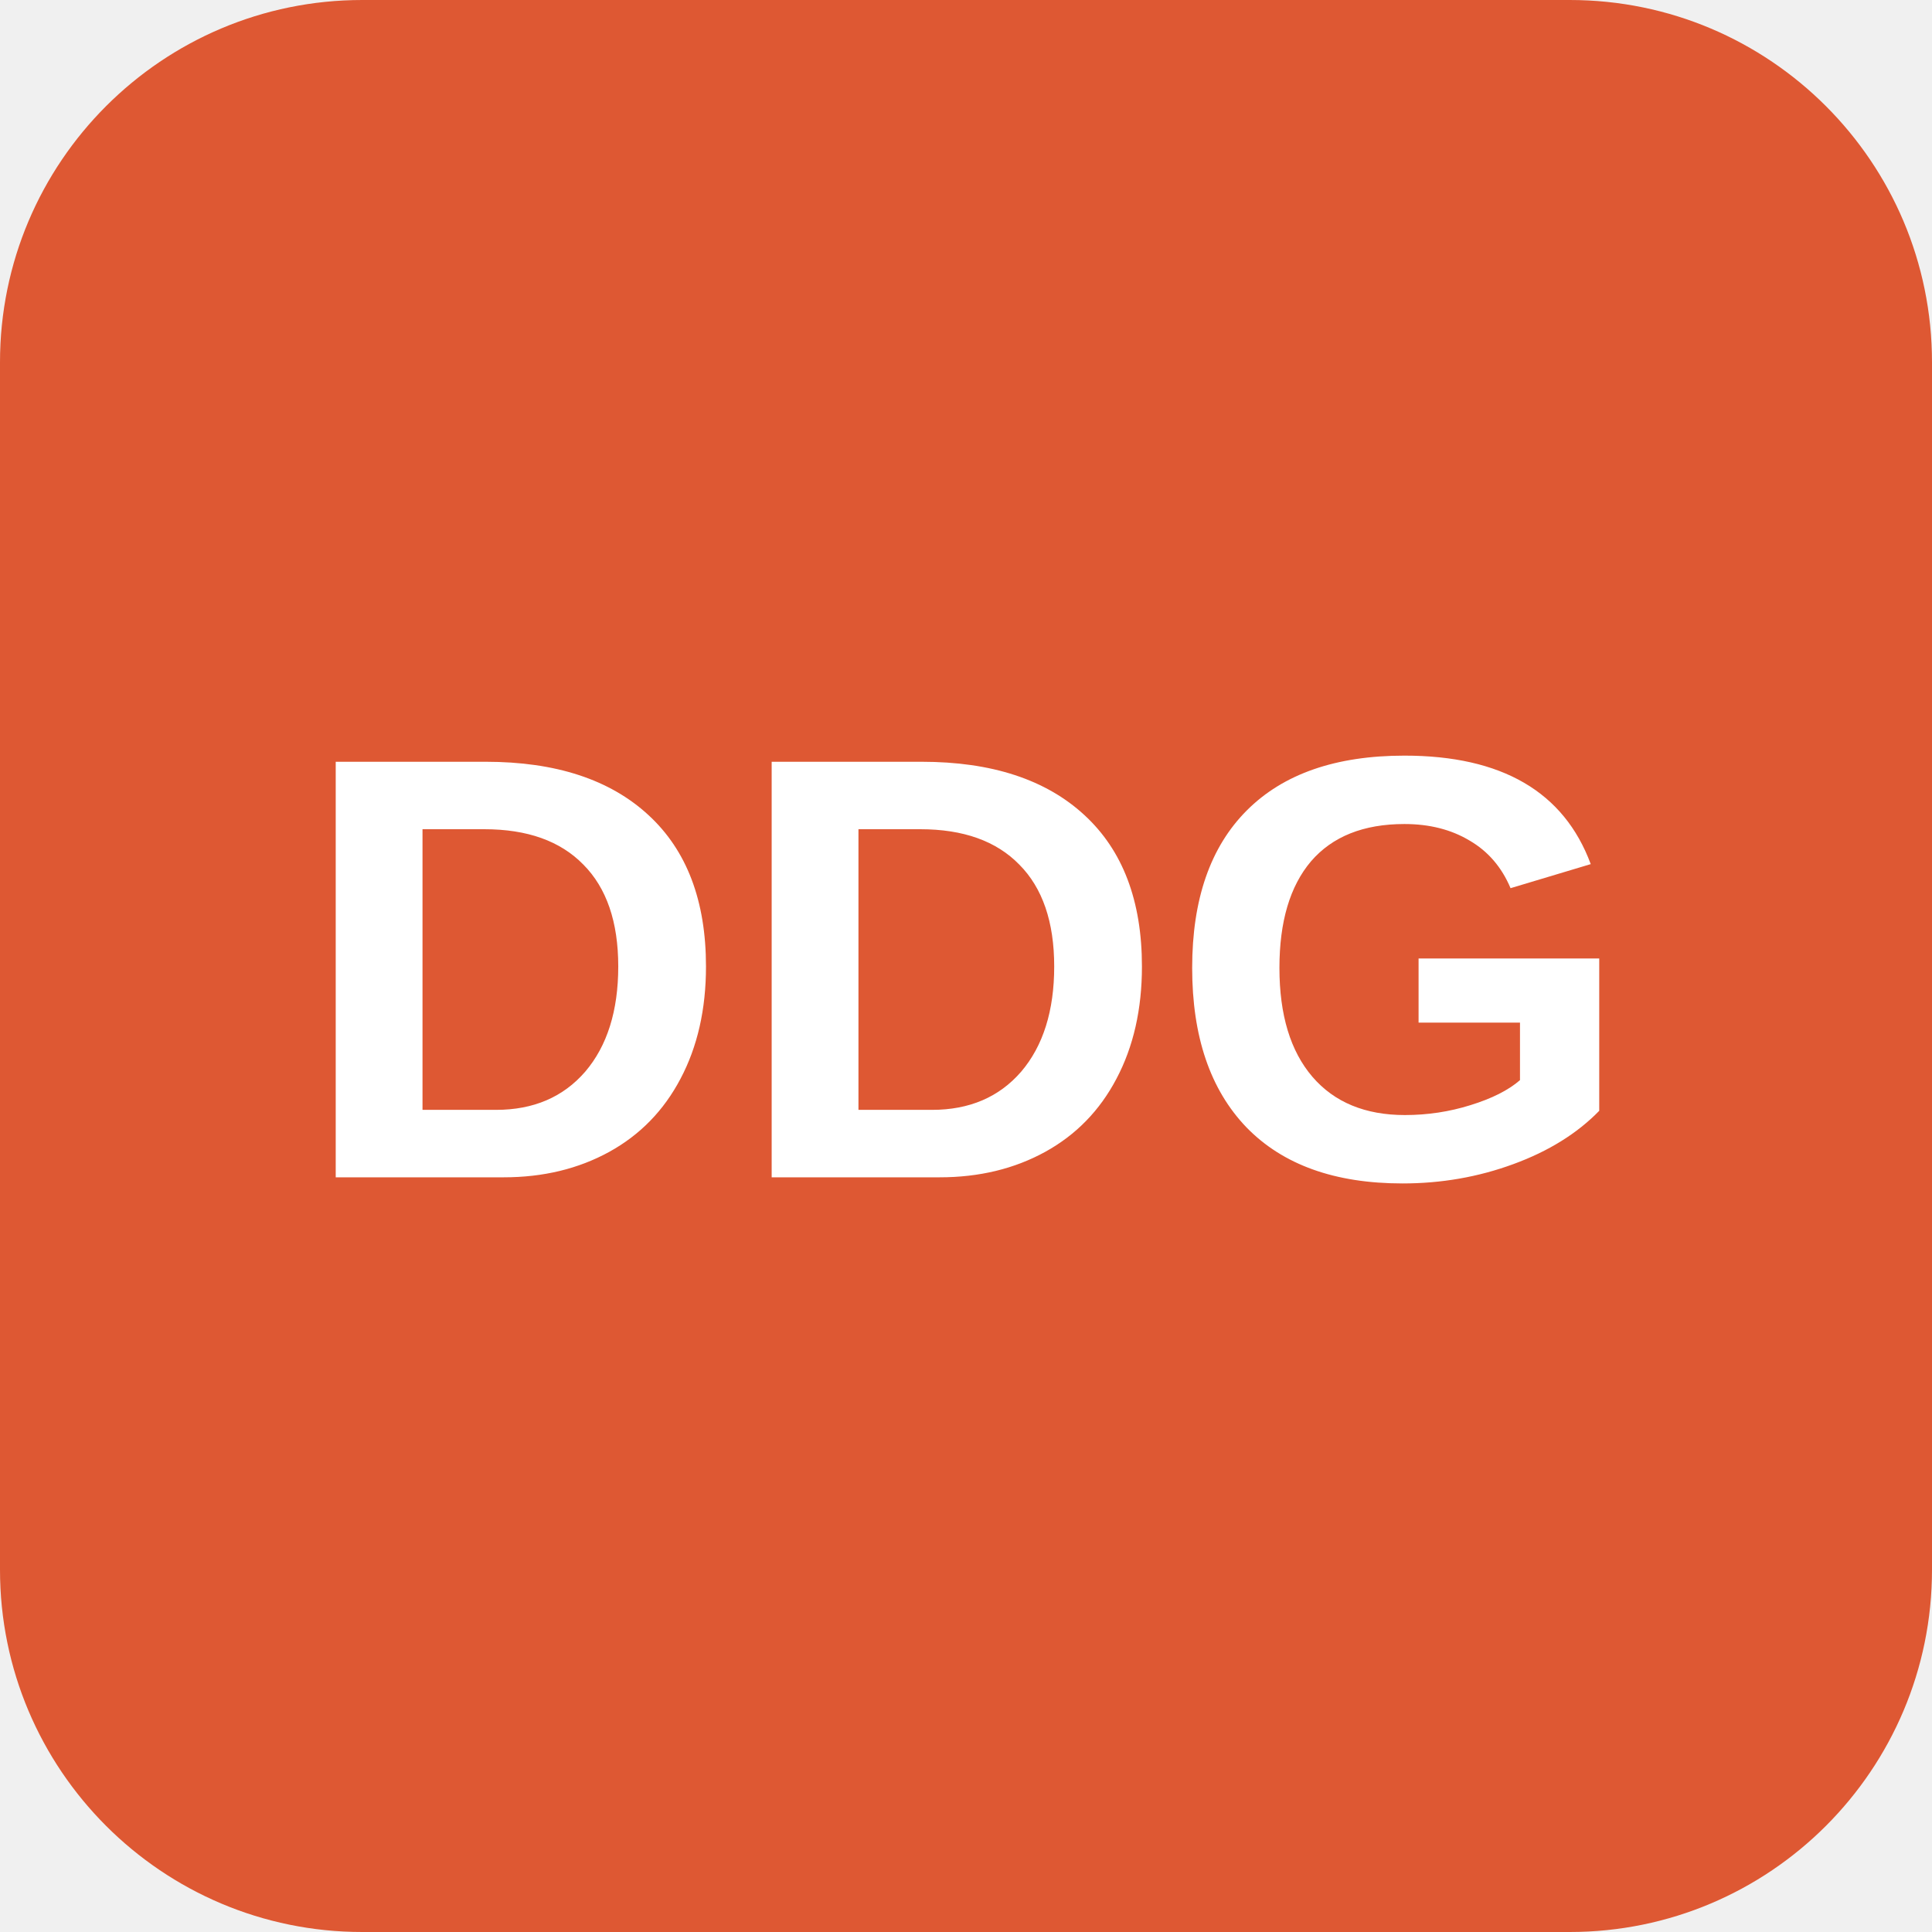
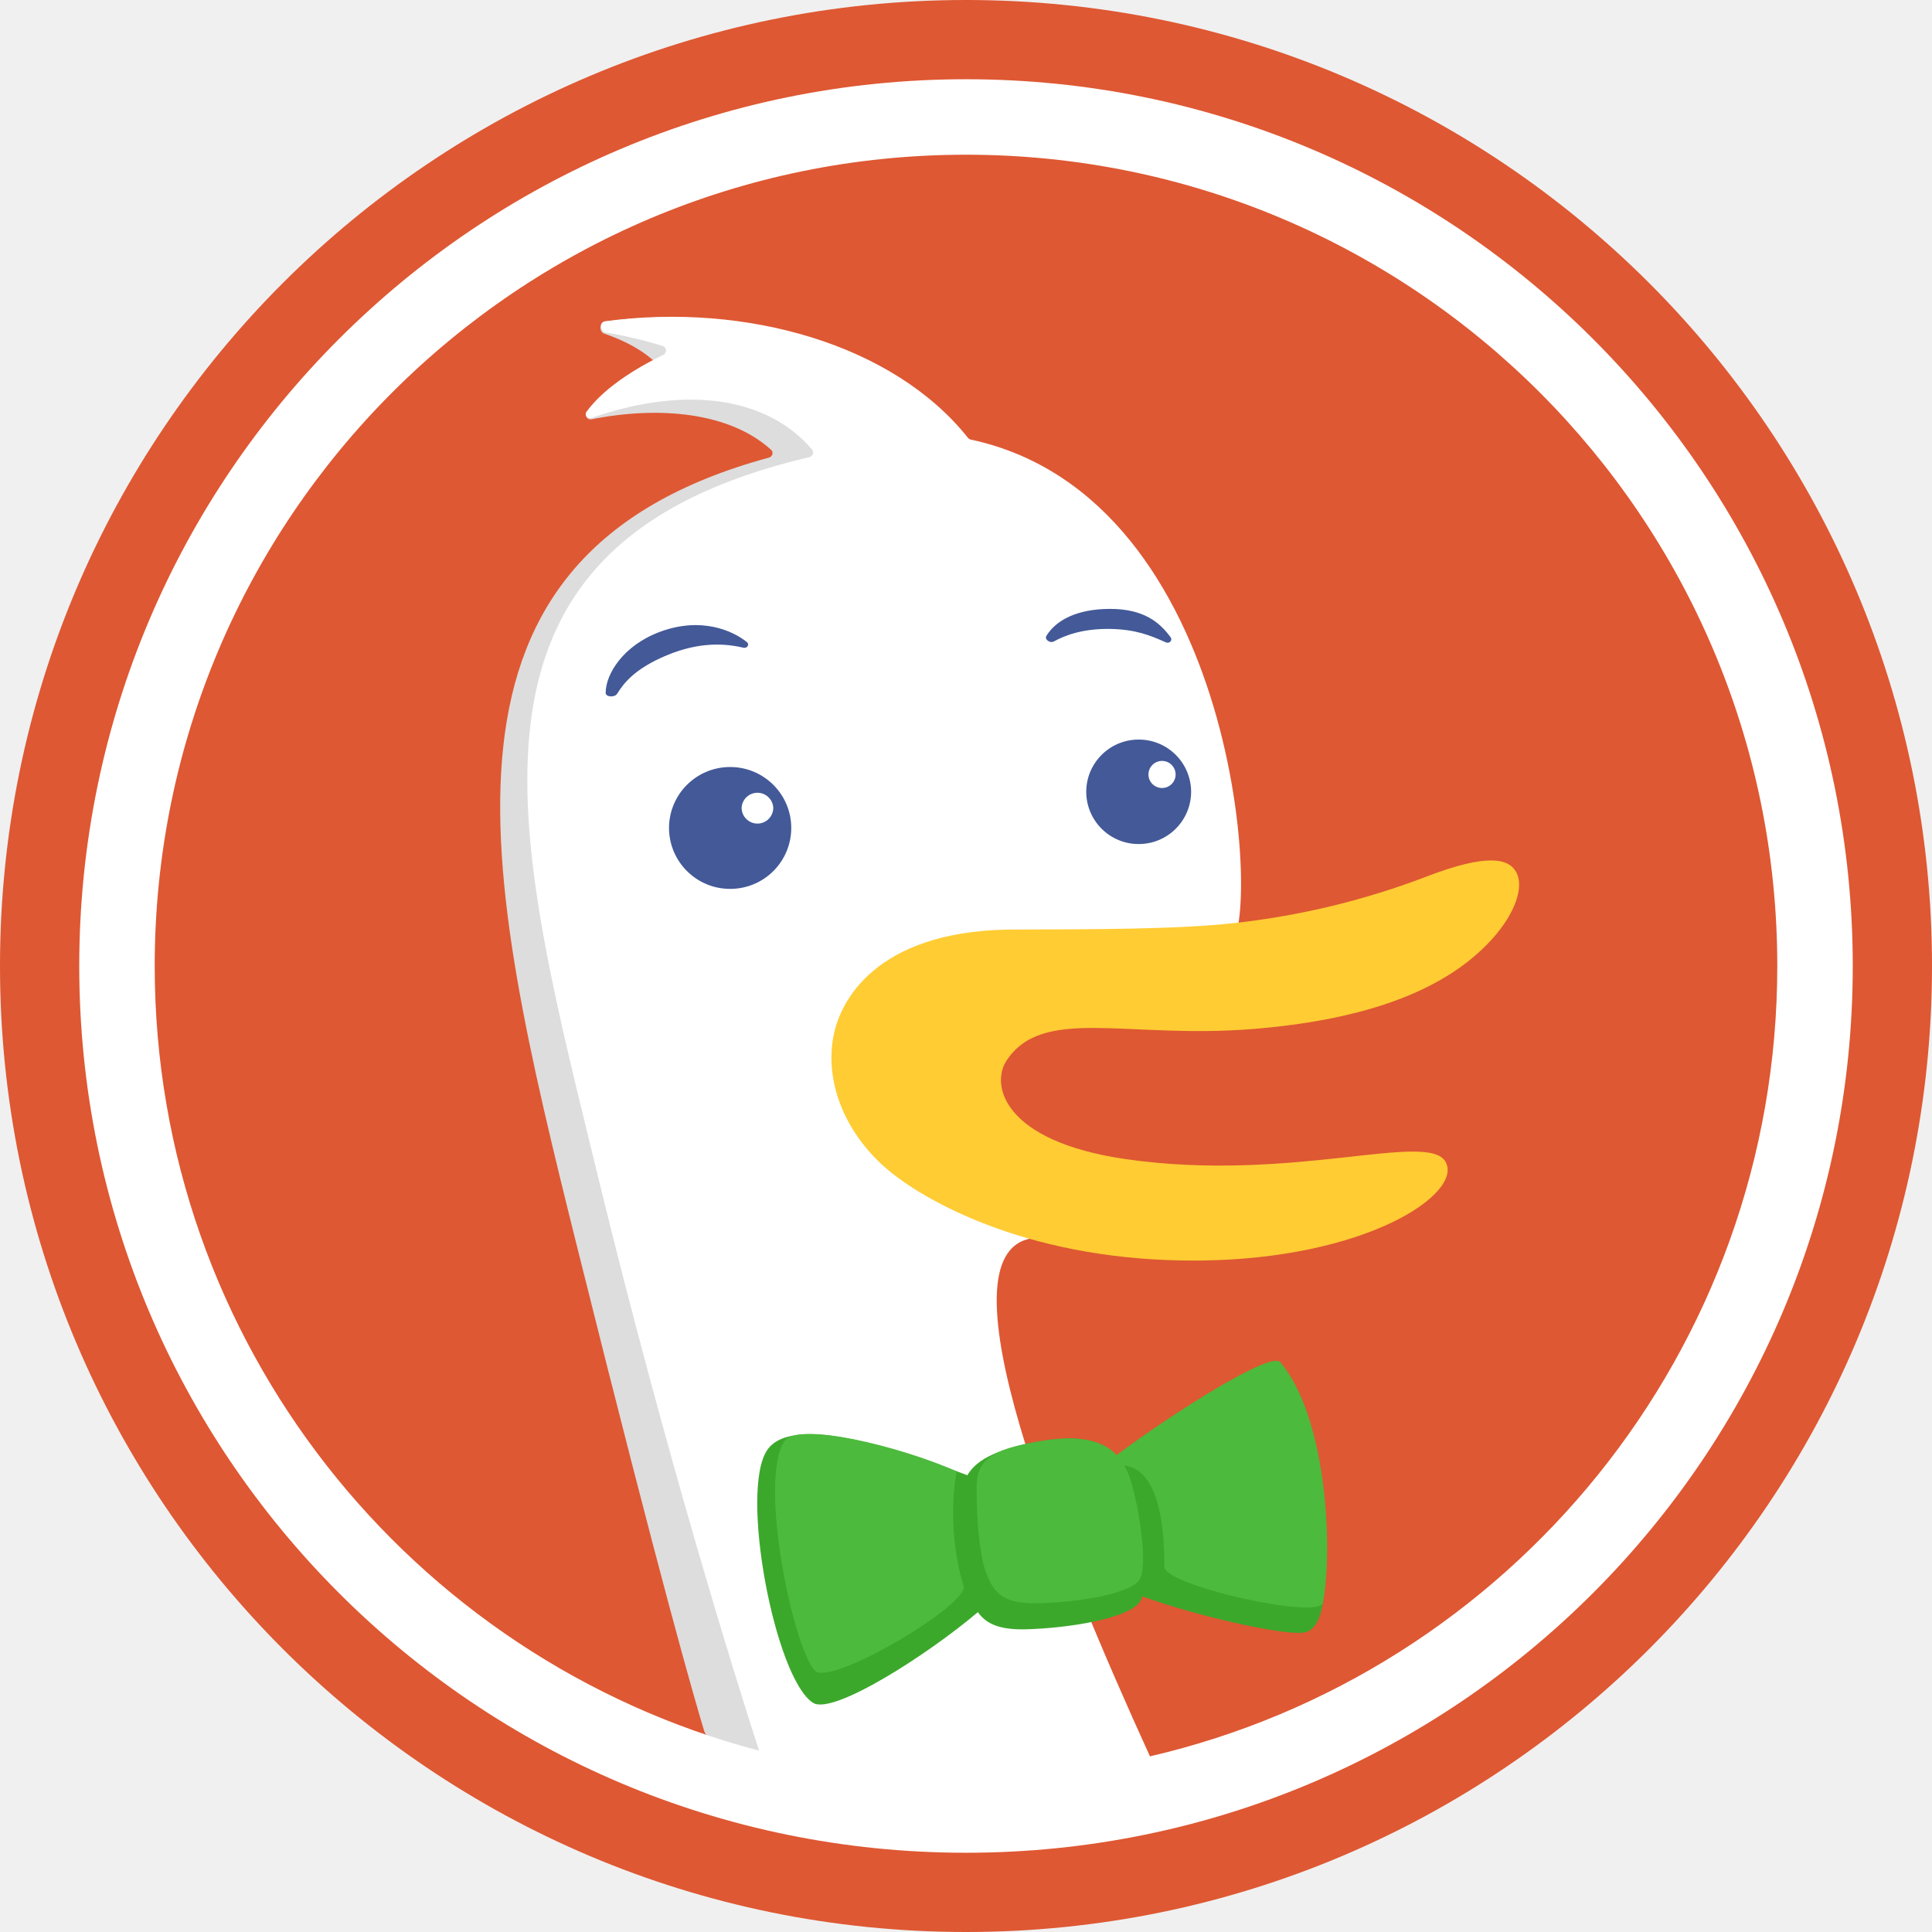
- <svg xmlns="http://www.w3.org/2000/svg" viewBox="0 0 64 64">
-   <rect width="64" height="64" rx="12" fill="#DE5833" />
-   <text x="32" y="39" font-family="Arial, Helvetica, sans-serif" font-size="20" font-weight="700" text-anchor="middle" fill="#FFFFFF">DDG</text>
+ <svg xmlns="http://www.w3.org/2000/svg" fill="none" viewBox="0 0 128 128">
+   <path fill="#DE5833" fill-rule="evenodd" d="M64 128c35.346 0 64-28.654 64-64S99.346 0 64 0 0 28.654 0 64s28.654 64 64 64" clip-rule="evenodd" />
+   <path fill="#DDD" fill-rule="evenodd" d="M73 111.75c0-.5.123-.614-1.466-3.782-4.224-8.459-8.47-20.384-6.54-28.075.353-1.397-3.978-51.744-7.04-53.365-3.402-1.813-7.588-4.69-11.418-5.33-1.943-.31-4.49-.164-6.482.105-.353.047-.368.683-.03.798 1.308.443 2.895 1.212 3.83 2.375.178.22-.06.566-.342.577-.882.032-2.482.402-4.593 2.195-.244.207-.041.592.273.53 4.536-.897 9.17-.455 11.9 2.027.177.16.084.45-.147.512-23.694 6.44-19.003 27.05-12.696 52.344 5.619 22.53 7.733 29.792 8.4 32.004a.72.72 0 0 0 .423.467C55.228 118.38 73 118.524 73 113z" clip-rule="evenodd" />
+   <path fill="#fff" fill-rule="evenodd" d="M122.75 64c0 32.447-26.303 58.75-58.75 58.75S5.25 96.447 5.25 64 31.553 5.25 64 5.25 122.75 31.553 122.75 64m-72.46 51.986c-1.624-5.016-6.161-19.551-10.643-37.92l-.447-1.828-.003-.016c-5.425-22.155-9.855-40.252 14.427-45.937.222-.052.33-.317.183-.492-2.786-3.305-8.005-4.388-14.604-2.111-.27.093-.506-.18-.338-.412 1.294-1.783 3.823-3.155 5.072-3.756.258-.124.242-.502-.031-.588a28 28 0 0 0-3.771-.9c-.37-.059-.404-.693-.032-.743 9.356-1.259 19.125 1.55 24.028 7.726a.33.33 0 0 0 .185.114c17.953 3.855 19.239 32.235 17.17 33.528-.407.255-1.714.108-3.438-.085-6.985-.781-20.818-2.329-9.401 18.948.113.21-.037.488-.272.525-6.416.997 1.755 21.034 7.812 34.323 23.815-5.52 41.563-26.868 41.563-52.362 0-29.685-24.065-53.75-53.75-53.75S10.25 34.315 10.25 64c0 24.947 16.995 45.924 40.04 51.986" clip-rule="evenodd" />
+   <path fill="#3CA82B" d="M84.28 90.698c-1.367-.633-6.621 3.135-10.11 6.028-.728-1.031-2.103-1.78-5.203-1.242-2.713.472-4.211 1.126-4.88 2.254-4.283-1.623-11.488-4.13-13.229-1.71-1.902 2.646.476 15.161 3.003 16.786 1.32.849 7.63-3.208 10.926-6.005.532.749 1.388 1.178 3.148 1.137 2.662-.062 6.979-.681 7.649-1.921q.06-.113.105-.266c3.388 1.266 9.35 2.606 10.682 2.406 3.47-.521-.484-16.723-2.09-17.467" />
+   <path fill="#4CBA3C" d="M74.49 97.097c.144.256.26.526.358.8.483 1.352 1.27 5.648.674 6.709-.595 1.062-4.459 1.574-6.843 1.615s-2.92-.831-3.403-2.181c-.387-1.081-.577-3.621-.572-5.075-.098-2.158.69-2.916 4.334-3.506 2.696-.436 4.121.071 4.944.94 3.828-2.857 10.215-6.889 10.838-6.152 3.106 3.674 3.499 12.42 2.826 15.939-.22 1.151-10.505-1.139-10.505-2.38 0-5.152-1.337-6.565-2.65-6.71M51.96 95.488c.843-1.333 7.674.325 11.424 1.993 0 0-.77 3.491.456 7.604.359 1.203-8.627 6.558-9.8 5.637-1.355-1.065-3.85-12.432-2.08-15.234" />
+   <path fill="#FC3" fill-rule="evenodd" d="M55.269 68.407c.553-2.404 3.127-6.933 12.321-6.823 4.648-.019 10.422-.002 14.25-.436a51.312 51.312 0 0 0 12.726-3.095c3.98-1.519 5.392-1.18 5.887-.272.544.999-.097 2.722-1.488 4.309-2.656 3.03-7.431 5.38-15.865 6.076-8.433.698-14.02-1.565-16.425 2.118-1.038 1.589-.236 5.333 7.92 6.512 11.02 1.59 20.072-1.917 21.19.201s-5.323 6.428-16.362 6.518-17.934-3.865-20.379-5.83c-3.102-2.495-4.49-6.133-3.775-9.279" clip-rule="evenodd" />
+   <g fill="#14307E" opacity=".8">
+     <path d="M69.327 42.127c.616-1.008 1.981-1.786 4.216-1.786 2.234 0 3.285.889 4.013 1.88.148.202-.076.44-.306.34l-.168-.073c-.817-.357-1.82-.795-3.54-.82-1.838-.026-2.997.435-3.727.831-.246.134-.634-.133-.488-.372m-25.157 1.29c2.17-.907 3.876-.79 5.081-.504.254.06.43-.213.227-.377-.935-.755-3.03-1.692-5.76-.674-2.437.909-3.585 2.796-3.592 4.038-.002.292.6.317.756.07.42-.67 1.12-1.646 3.289-2.553" />
+     <path fill-rule="evenodd" d="M75.44 55.92a3.47 3.47 0 0 1-3.474-3.462 3.47 3.47 0 0 1 3.475-3.46 3.47 3.47 0 0 1 3.474 3.46 3.47 3.47 0 0 1-3.475 3.462m2.447-4.608a.899.899 0 0 0-1.799 0c0 .494.405.895.9.895.499 0 .9-.4.9-.895m-25.465 3.542a4.04 4.04 0 0 1-4.049 4.037 4.045 4.045 0 0 1-4.05-4.037 4.045 4.045 0 0 1 4.05-4.037 4.045 4.045 0 0 1 4.05 4.037m-1.193-1.338a1.05 1.05 0 0 0-2.097 0 1.048 1.048 0 0 0 2.097 0" clip-rule="evenodd" />
+   </g>
</svg>
